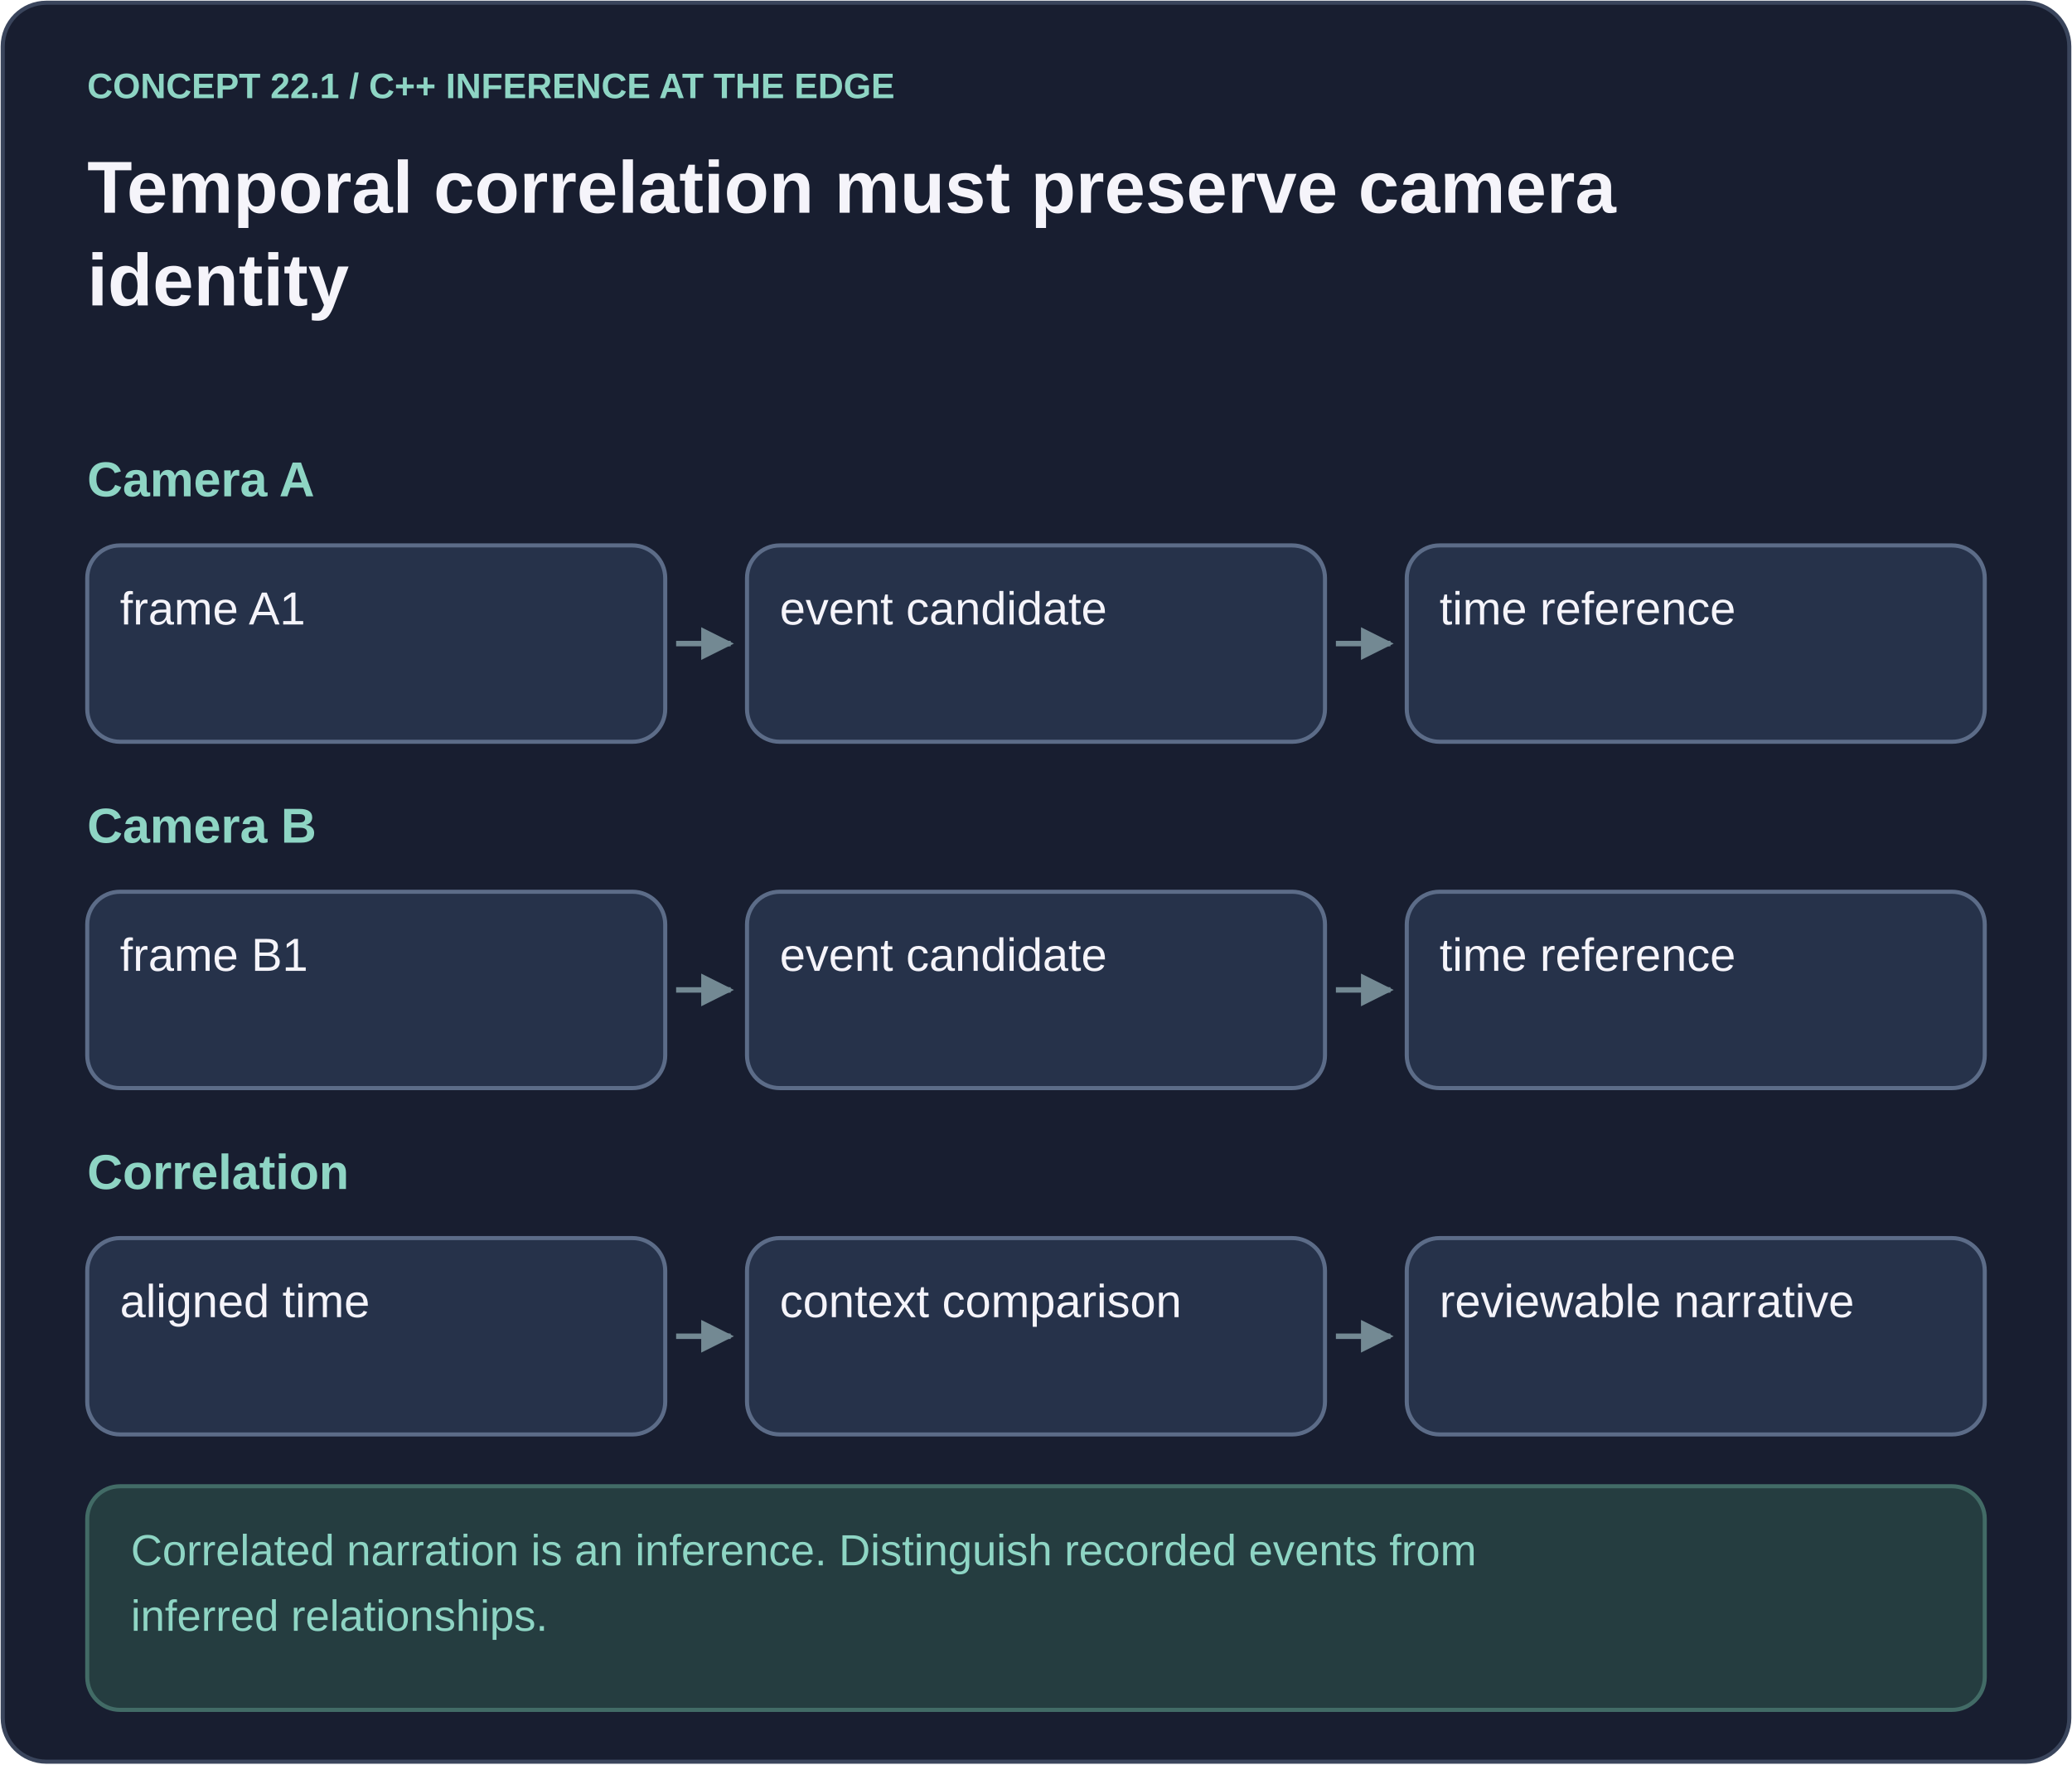
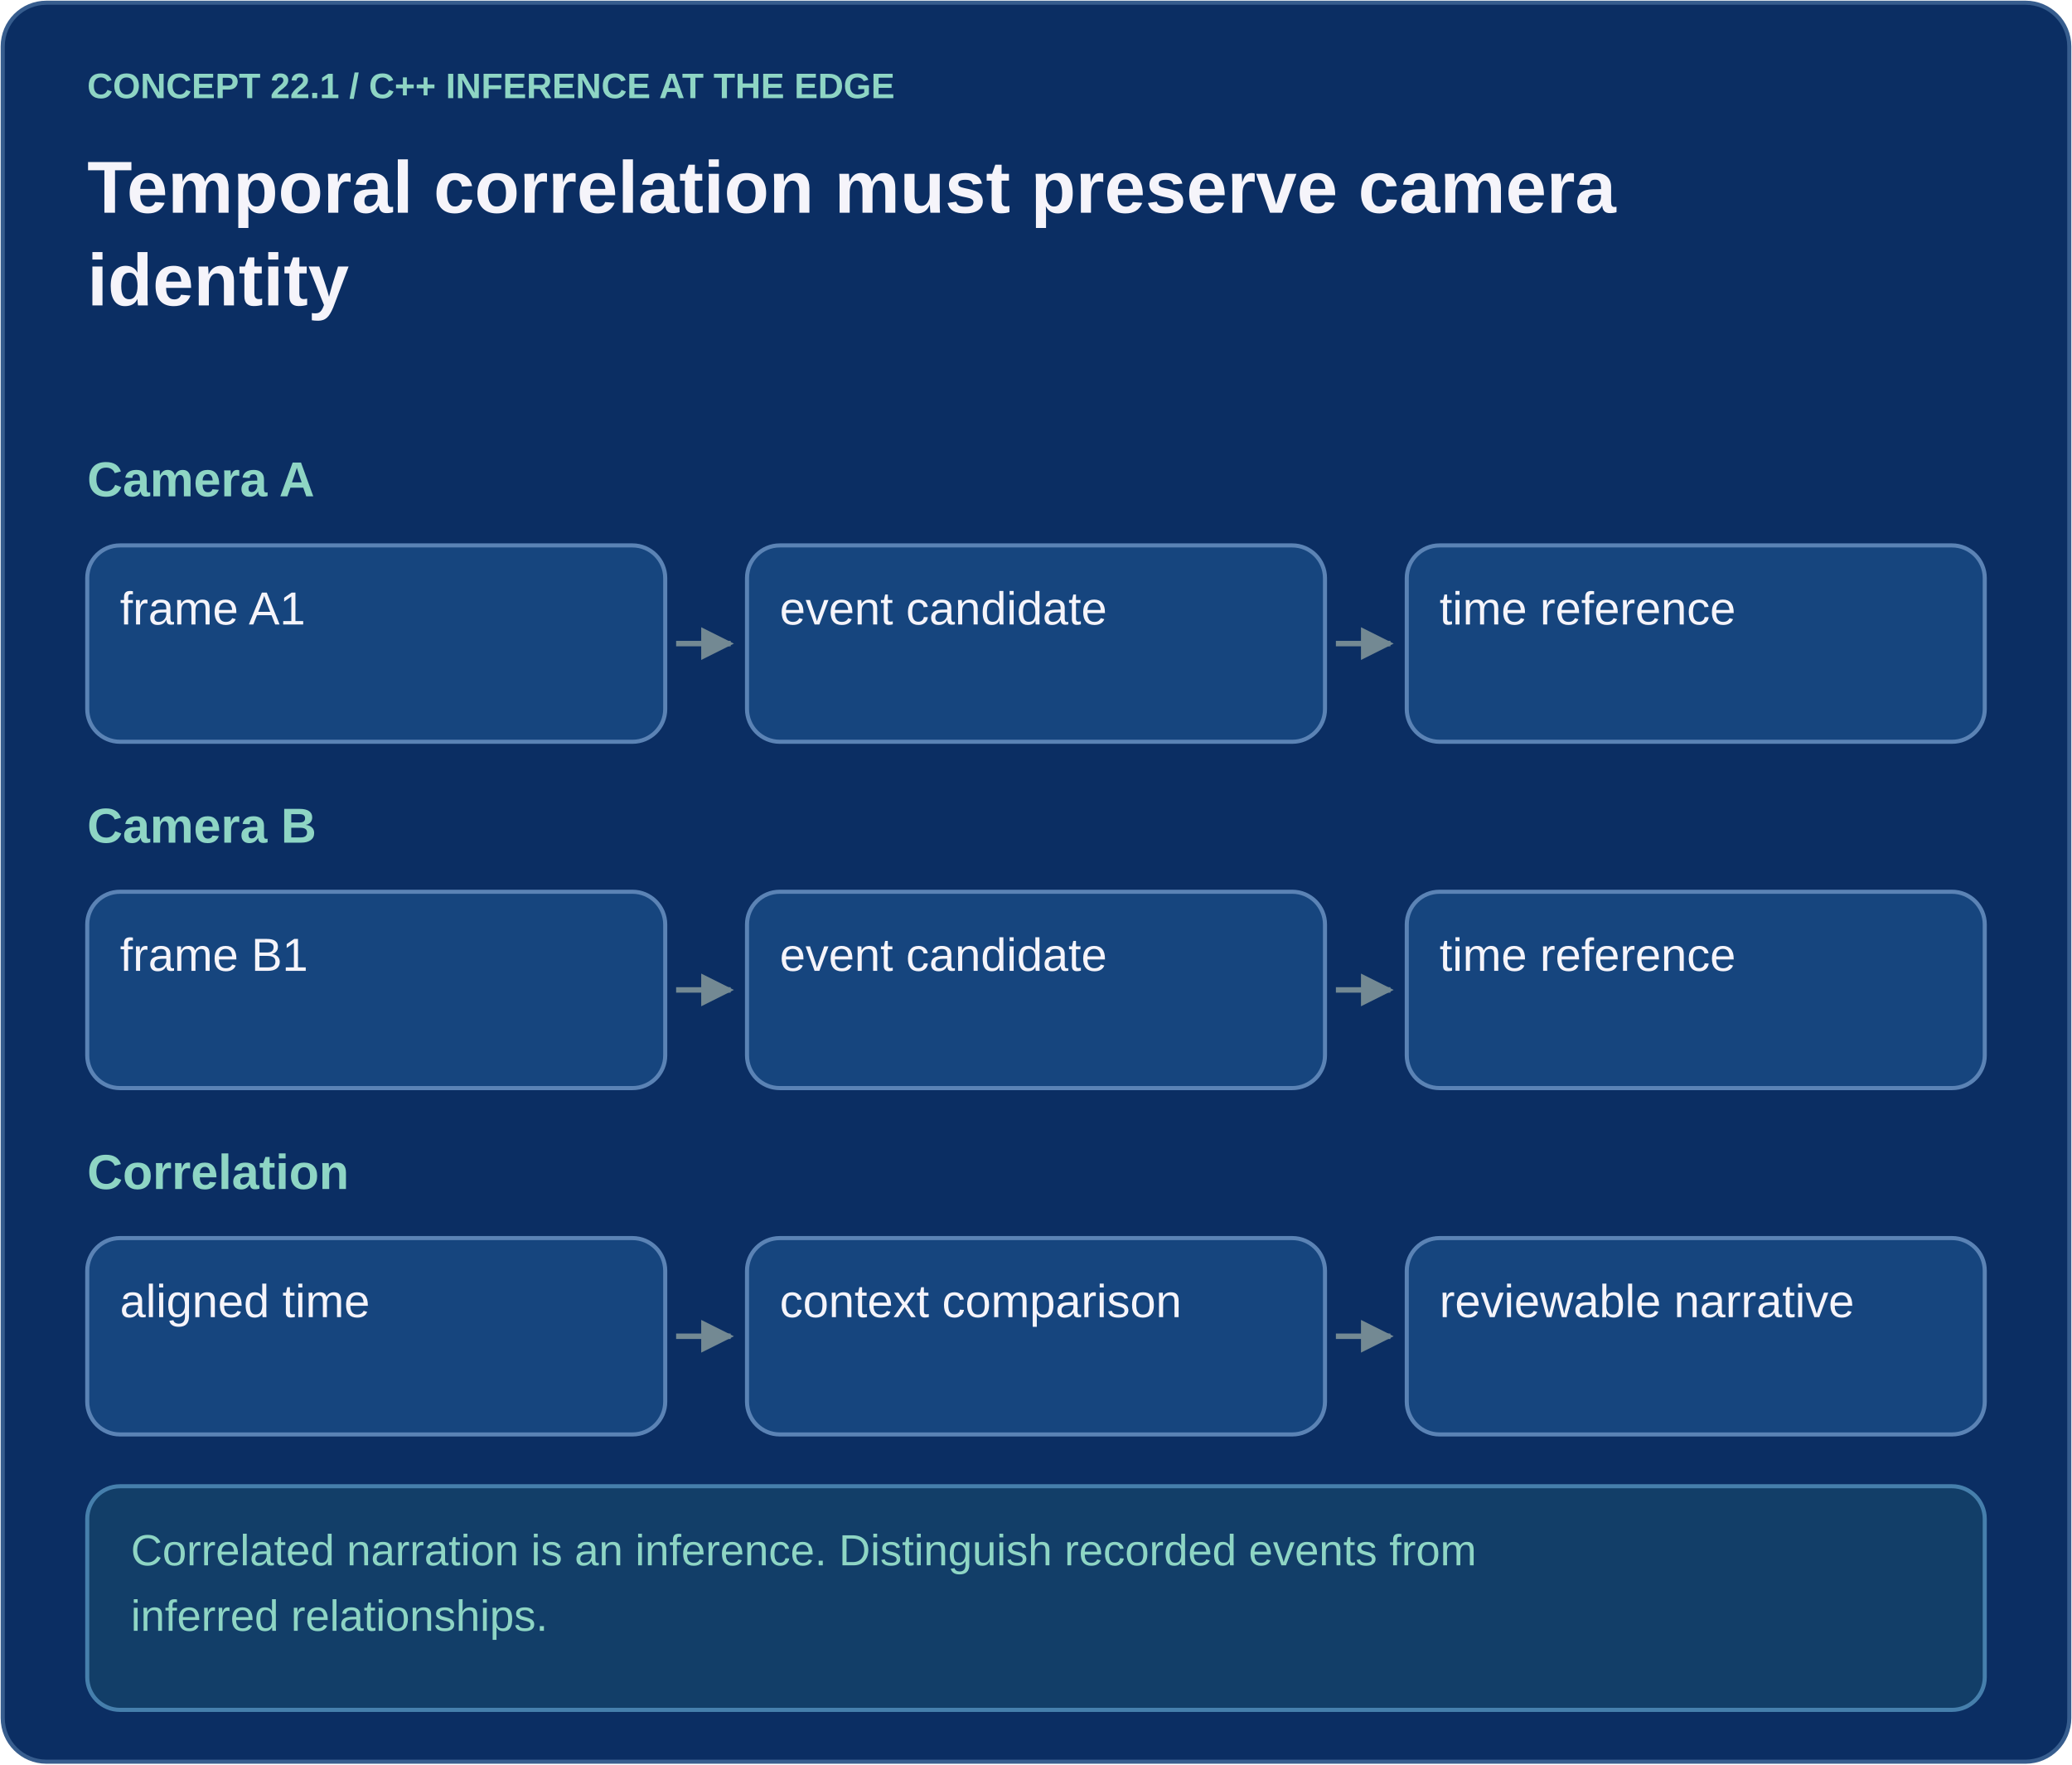
<svg xmlns="http://www.w3.org/2000/svg" width="760" height="647" viewBox="0 0 760 647" role="img" aria-labelledby="title desc">
  <defs>
    <marker id="arrow" viewBox="0 0 10 10" refX="9" refY="5" markerWidth="6" markerHeight="6" orient="auto-start-reverse">
      <path d="M0 0 L10 5 L0 10 Z" fill="#738993" />
    </marker>
  </defs>
  <g font-family="Arial, Helvetica, sans-serif">
-     <rect x="1" y="1" width="758" height="645" rx="16" fill="#181e30" stroke="#3a455c" stroke-width="1.5" />
+     <rect x="1" y="1" width="758" height="645" rx="16" fill="#0b2e63" stroke="#375d8e" stroke-width="1.5" />
    <text x="32" y="36" font-size="13" fill="#8ed5c4" font-weight="700" text-anchor="start">CONCEPT 22.1  /  C++ INFERENCE AT THE EDGE</text>
    <text x="32" y="78" font-size="27" fill="#f5f4fa" font-weight="600" text-anchor="start">Temporal correlation must preserve camera</text>
    <text x="32" y="112" font-size="27" fill="#f5f4fa" font-weight="600" text-anchor="start">identity</text>
    <text x="32" y="182" font-size="18" fill="#8ed5c4" font-weight="600" text-anchor="start">Camera A</text>
-     <rect x="32" y="200" width="212" height="72" rx="12" fill="#26324a" stroke="#5c6c88" stroke-width="1.5" />
+     <rect x="32" y="200" width="212" height="72" rx="12" fill="#16457e" stroke="#5b83b5" stroke-width="1.5" />
    <text x="44" y="229" font-size="17" fill="#f5f4fa" font-weight="400" text-anchor="start">frame A1</text>
    <path d="M248 236 L268 236" fill="none" stroke="#738993" stroke-width="2" marker-end="url(#arrow)" />
-     <rect x="274" y="200" width="212" height="72" rx="12" fill="#26324a" stroke="#5c6c88" stroke-width="1.5" />
+     <rect x="274" y="200" width="212" height="72" rx="12" fill="#16457e" stroke="#5b83b5" stroke-width="1.5" />
    <text x="286" y="229" font-size="17" fill="#f5f4fa" font-weight="400" text-anchor="start">event candidate</text>
    <path d="M490 236 L510 236" fill="none" stroke="#738993" stroke-width="2" marker-end="url(#arrow)" />
-     <rect x="516" y="200" width="212" height="72" rx="12" fill="#26324a" stroke="#5c6c88" stroke-width="1.5" />
+     <rect x="516" y="200" width="212" height="72" rx="12" fill="#16457e" stroke="#5b83b5" stroke-width="1.5" />
    <text x="528" y="229" font-size="17" fill="#f5f4fa" font-weight="400" text-anchor="start">time reference</text>
    <text x="32" y="309" font-size="18" fill="#8ed5c4" font-weight="600" text-anchor="start">Camera B</text>
-     <rect x="32" y="327" width="212" height="72" rx="12" fill="#26324a" stroke="#5c6c88" stroke-width="1.5" />
+     <rect x="32" y="327" width="212" height="72" rx="12" fill="#16457e" stroke="#5b83b5" stroke-width="1.5" />
    <text x="44" y="356" font-size="17" fill="#f5f4fa" font-weight="400" text-anchor="start">frame B1</text>
    <path d="M248 363 L268 363" fill="none" stroke="#738993" stroke-width="2" marker-end="url(#arrow)" />
-     <rect x="274" y="327" width="212" height="72" rx="12" fill="#26324a" stroke="#5c6c88" stroke-width="1.5" />
+     <rect x="274" y="327" width="212" height="72" rx="12" fill="#16457e" stroke="#5b83b5" stroke-width="1.5" />
    <text x="286" y="356" font-size="17" fill="#f5f4fa" font-weight="400" text-anchor="start">event candidate</text>
    <path d="M490 363 L510 363" fill="none" stroke="#738993" stroke-width="2" marker-end="url(#arrow)" />
-     <rect x="516" y="327" width="212" height="72" rx="12" fill="#26324a" stroke="#5c6c88" stroke-width="1.5" />
+     <rect x="516" y="327" width="212" height="72" rx="12" fill="#16457e" stroke="#5b83b5" stroke-width="1.5" />
    <text x="528" y="356" font-size="17" fill="#f5f4fa" font-weight="400" text-anchor="start">time reference</text>
    <text x="32" y="436" font-size="18" fill="#8ed5c4" font-weight="600" text-anchor="start">Correlation</text>
-     <rect x="32" y="454" width="212" height="72" rx="12" fill="#26324a" stroke="#5c6c88" stroke-width="1.5" />
+     <rect x="32" y="454" width="212" height="72" rx="12" fill="#16457e" stroke="#5b83b5" stroke-width="1.5" />
    <text x="44" y="483" font-size="17" fill="#f5f4fa" font-weight="400" text-anchor="start">aligned time</text>
    <path d="M248 490 L268 490" fill="none" stroke="#738993" stroke-width="2" marker-end="url(#arrow)" />
-     <rect x="274" y="454" width="212" height="72" rx="12" fill="#26324a" stroke="#5c6c88" stroke-width="1.5" />
+     <rect x="274" y="454" width="212" height="72" rx="12" fill="#16457e" stroke="#5b83b5" stroke-width="1.5" />
    <text x="286" y="483" font-size="17" fill="#f5f4fa" font-weight="400" text-anchor="start">context comparison</text>
    <path d="M490 490 L510 490" fill="none" stroke="#738993" stroke-width="2" marker-end="url(#arrow)" />
-     <rect x="516" y="454" width="212" height="72" rx="12" fill="#26324a" stroke="#5c6c88" stroke-width="1.5" />
+     <rect x="516" y="454" width="212" height="72" rx="12" fill="#16457e" stroke="#5b83b5" stroke-width="1.5" />
    <text x="528" y="483" font-size="17" fill="#f5f4fa" font-weight="400" text-anchor="start">reviewable narrative</text>
-     <rect x="32" y="545" width="696" height="82" rx="12" fill="#253d40" stroke="#426b66" stroke-width="1.5" />
+     <rect x="32" y="545" width="696" height="82" rx="12" fill="#123e68" stroke="#467fac" stroke-width="1.5" />
    <text x="48" y="574" font-size="16" fill="#8ed5c4" font-weight="400" text-anchor="start">Correlated narration is an inference. Distinguish recorded events from</text>
    <text x="48" y="598" font-size="16" fill="#8ed5c4" font-weight="400" text-anchor="start">inferred relationships.</text>
  </g>
</svg>
